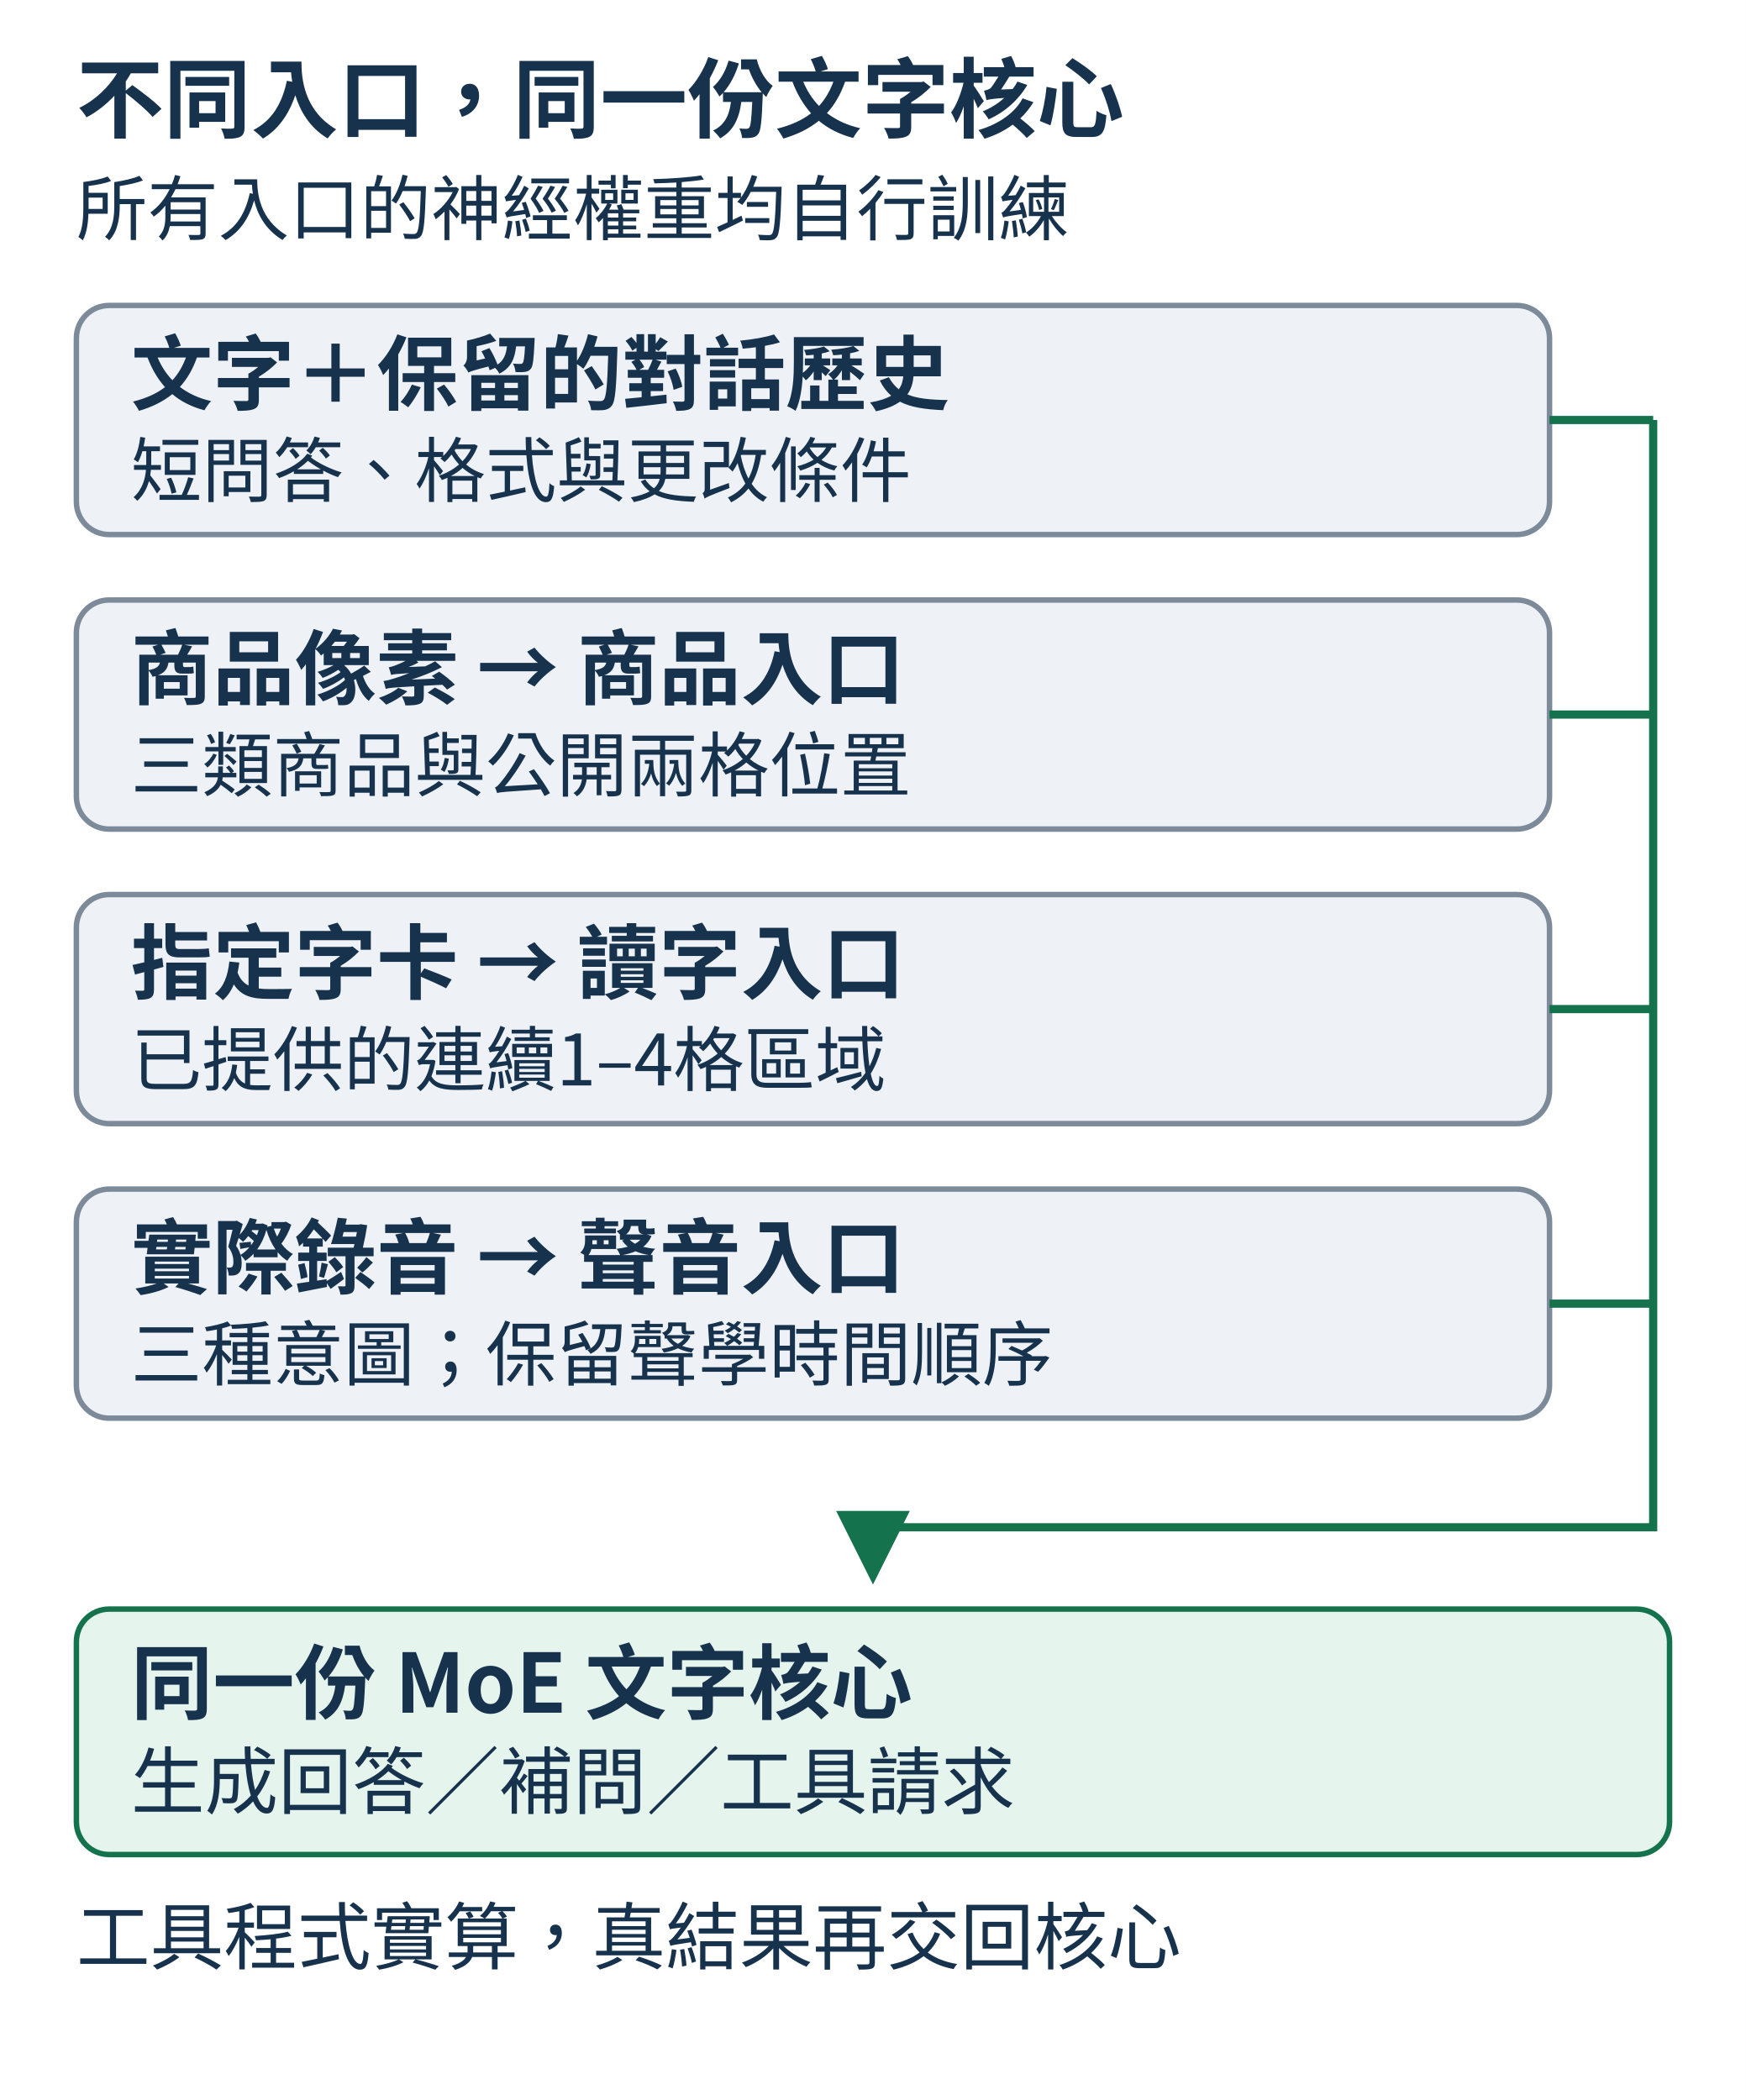
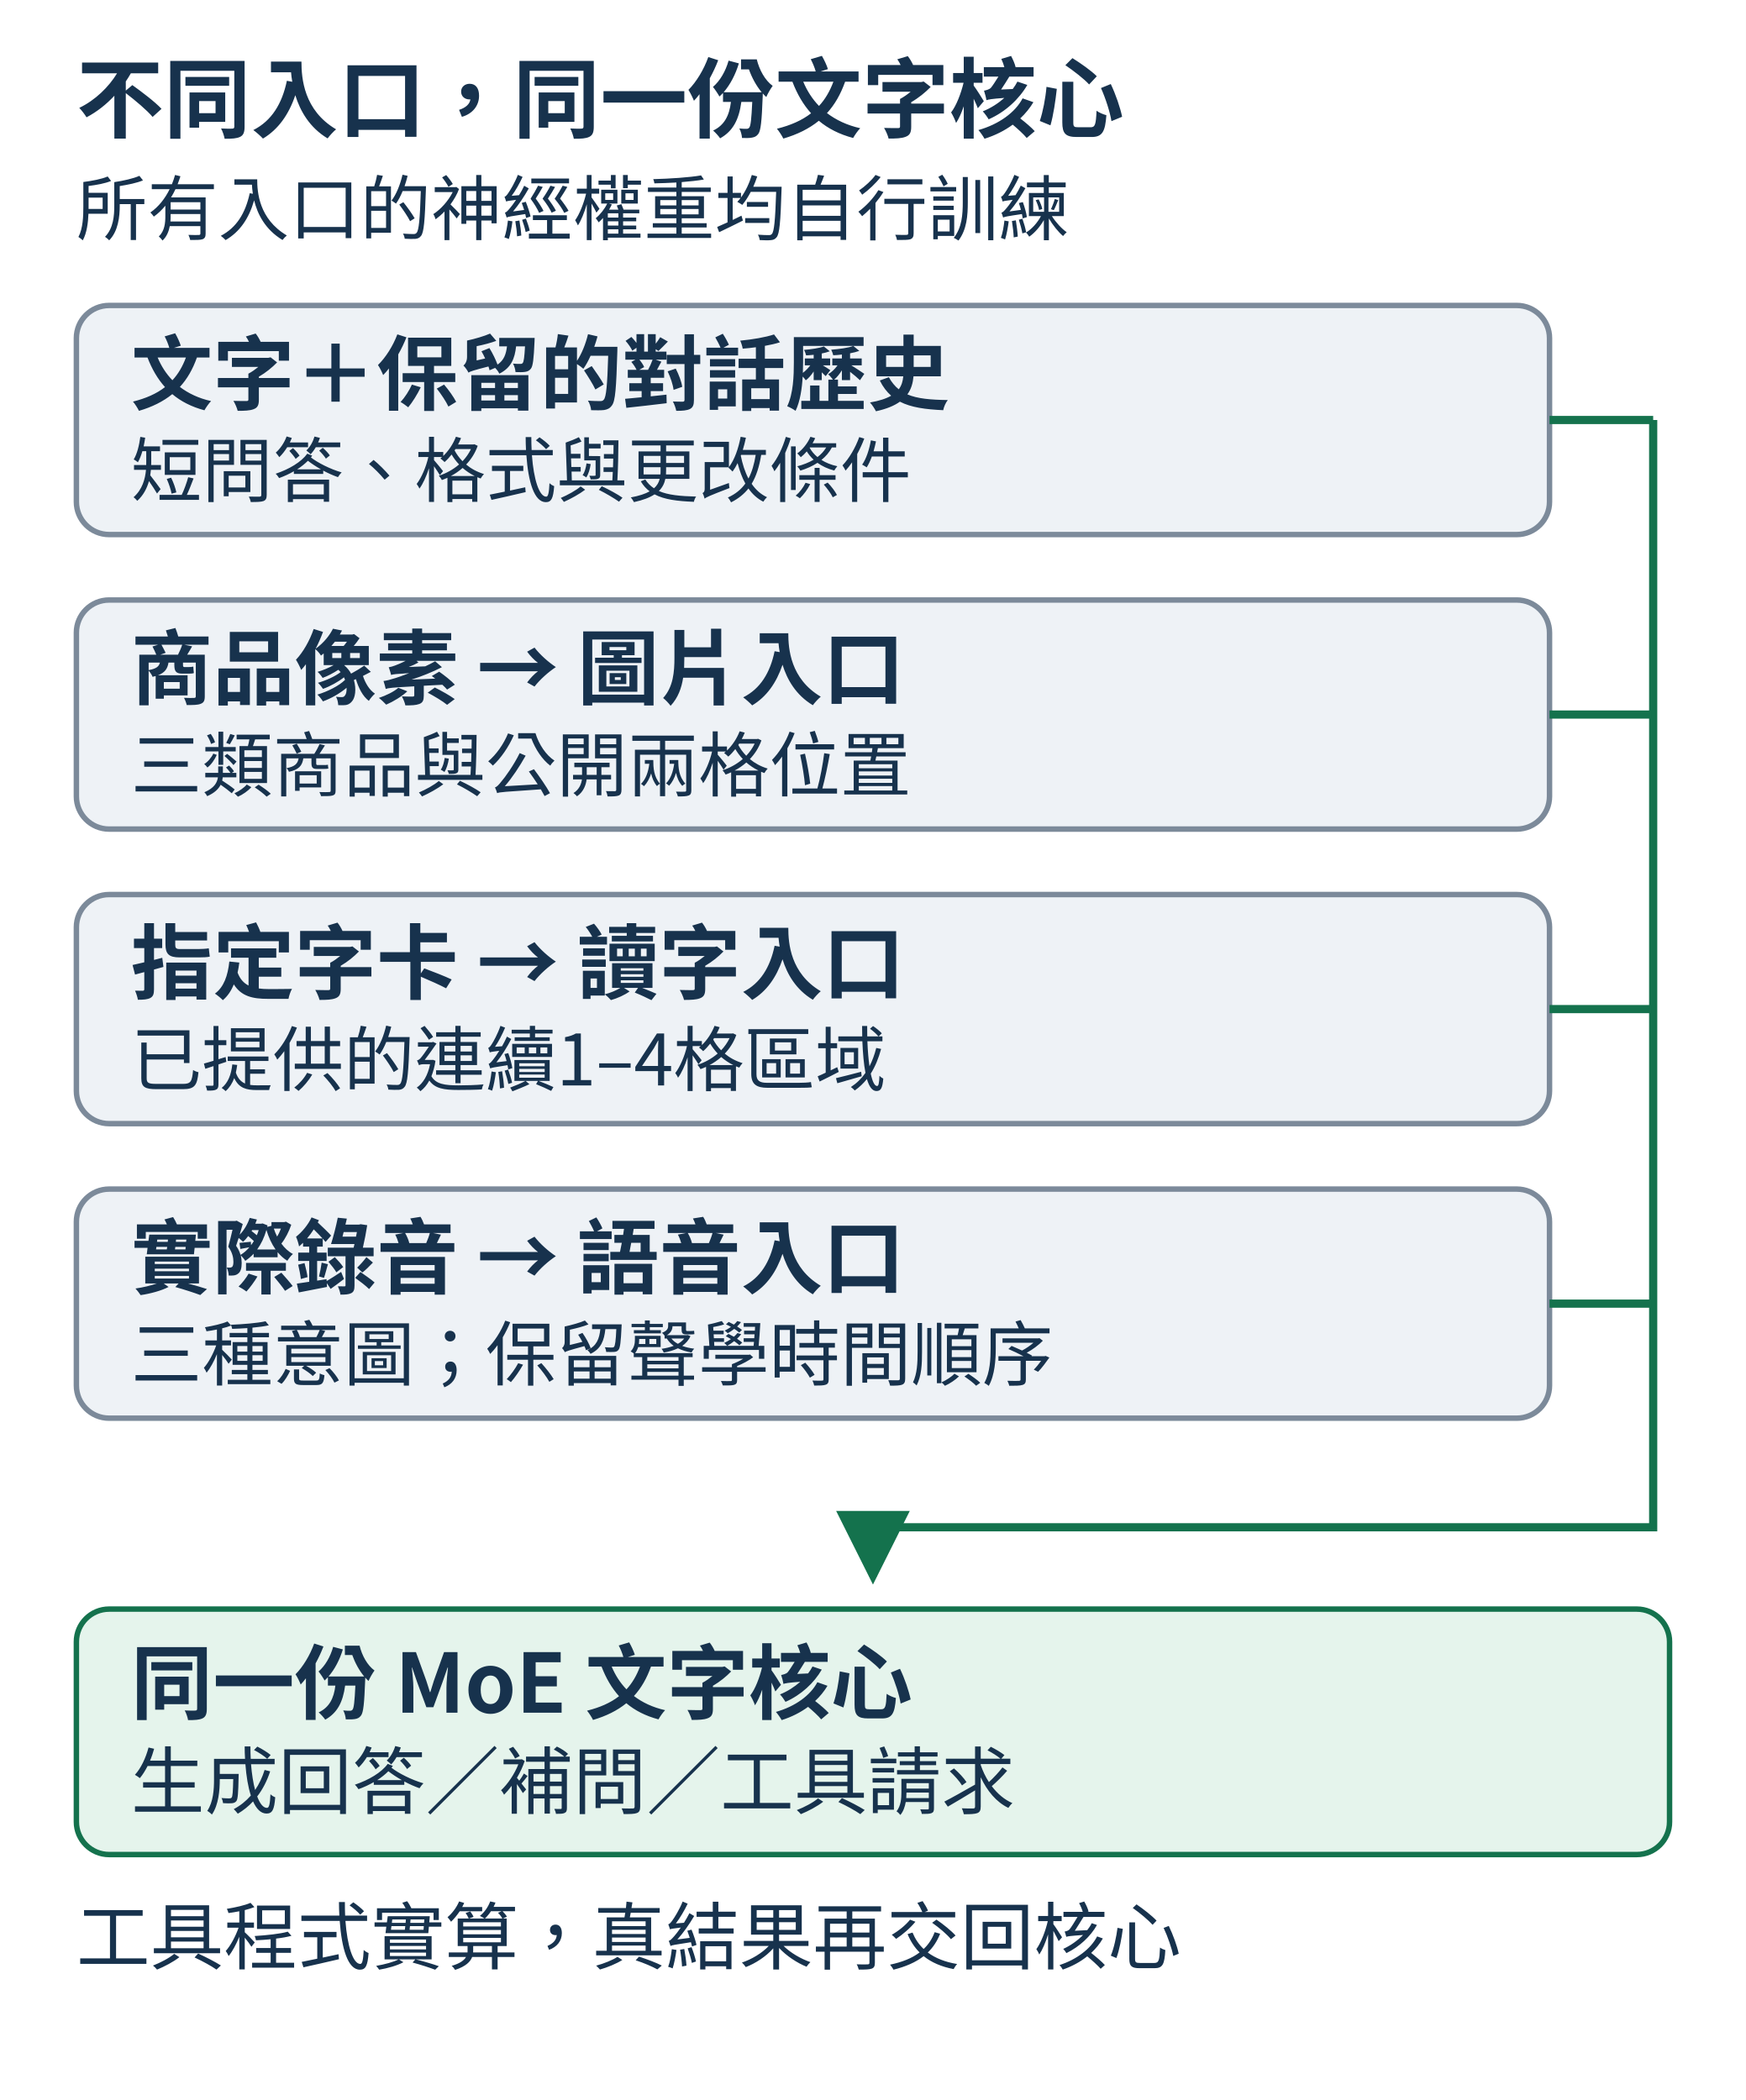
<svg xmlns="http://www.w3.org/2000/svg" width="640" height="770" viewBox="0 0 640 770" role="img" aria-labelledby="title desc">
  <defs>
    <marker id="arrow" markerWidth="9" markerHeight="9" refX="8" refY="4.5" orient="auto">
      <path d="M0 0 L9 4.5 L0 9 Z" fill="#14724d" />
    </marker>
  </defs>
  <style>text{font-family:"Noto Sans CJK TC","Microsoft JhengHei",sans-serif;fill:#17324d} .main{font-size:30px;font-weight:700}.body{font-size:27px}.small{font-size:26px} .line{stroke:#14724d;stroke-width:3;fill:none}</style>
  <rect width="640" height="770" fill="white" />
  <text x="28" y="48" font-size="32" font-weight="700">不同入口，同一份文字核心</text>
  <text x="28" y="86" class="small">所有入口的神經權重均自行訓練</text>
  <rect x="28" y="112" width="540" height="84" rx="12" fill="#eef2f6" stroke="#7c8a9a" stroke-width="2" />
  <text x="48" y="148" class="main">文字＋保留的對話歷史</text>
  <text x="48" y="182" class="small">短問答、格式與更改條件</text>
  <path d="M568 154 H606" class="line" />
  <rect x="28" y="220" width="540" height="84" rx="12" fill="#eef2f6" stroke="#7c8a9a" stroke-width="2" />
-   <text x="48" y="256" class="main">商品像素 → 商品入口</text>
+   <text x="48" y="256" class="main">商品像素 → 圖片入口</text>
  <text x="48" y="290" class="small">三類商品與公開兩格位置</text>
  <path d="M568 262 H606" class="line" />
  <rect x="28" y="328" width="540" height="84" rx="12" fill="#eef2f6" stroke="#7c8a9a" stroke-width="2" />
  <text x="48" y="364" class="main">指定字卡 → 讀字入口</text>
  <text x="48" y="398" class="small">已提供的連續1–4格區域</text>
  <path d="M568 370 H606" class="line" />
  <rect x="28" y="436" width="540" height="84" rx="12" fill="#eef2f6" stroke="#7c8a9a" stroke-width="2" />
-   <text x="48" y="472" class="main">實際錄音 → 聲音入口</text>
+   <text x="48" y="472" class="main">實際錄音 → 語音入口</text>
  <text x="48" y="506" class="small">三種意圖；保留聲學時間順序</text>
  <path d="M568 478 H606" class="line" />
  <path d="M606 154 V560 H320 V578" class="line" marker-end="url(#arrow)" />
  <rect x="28" y="590" width="584" height="90" rx="12" fill="#e5f4ec" stroke="#14724d" stroke-width="2" />
  <text x="48" y="628" class="main">同一份 MoE 文字核心</text>
  <text x="48" y="663" class="body">生成回答／補問／工具請求</text>
  <text x="28" y="720" class="body">工具程式實算，真結果再交回核心</text>
</svg>
